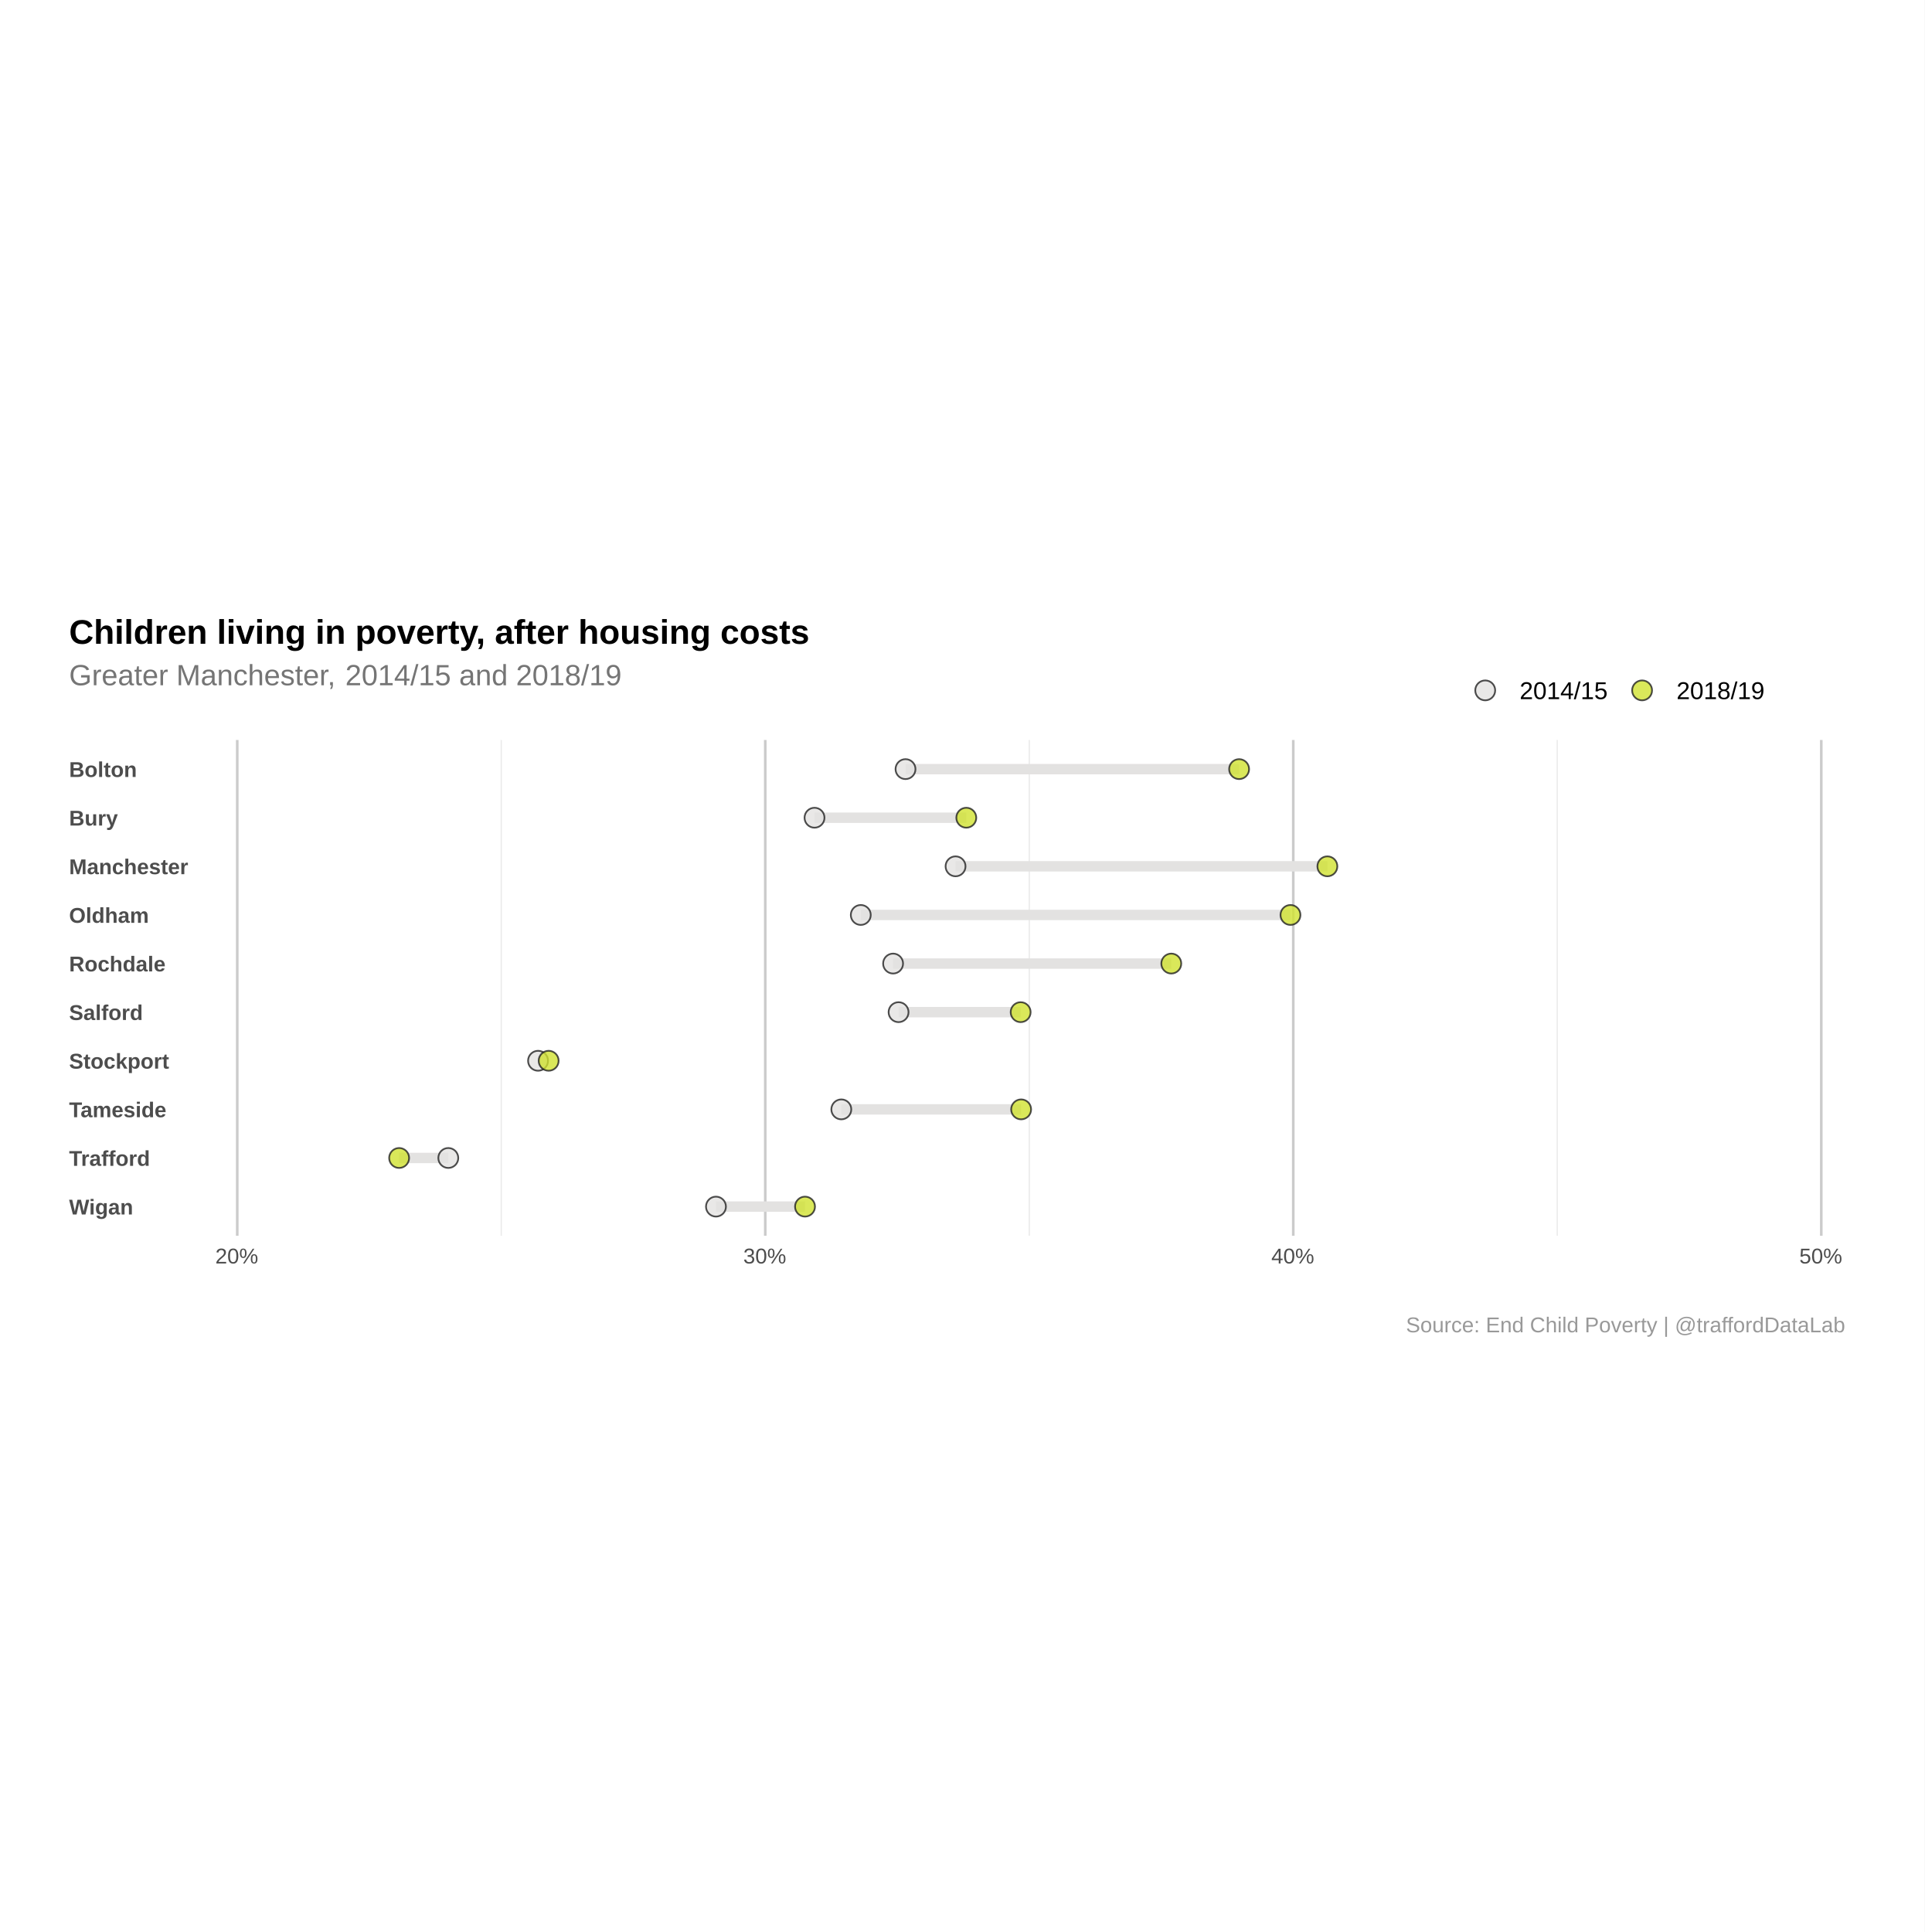
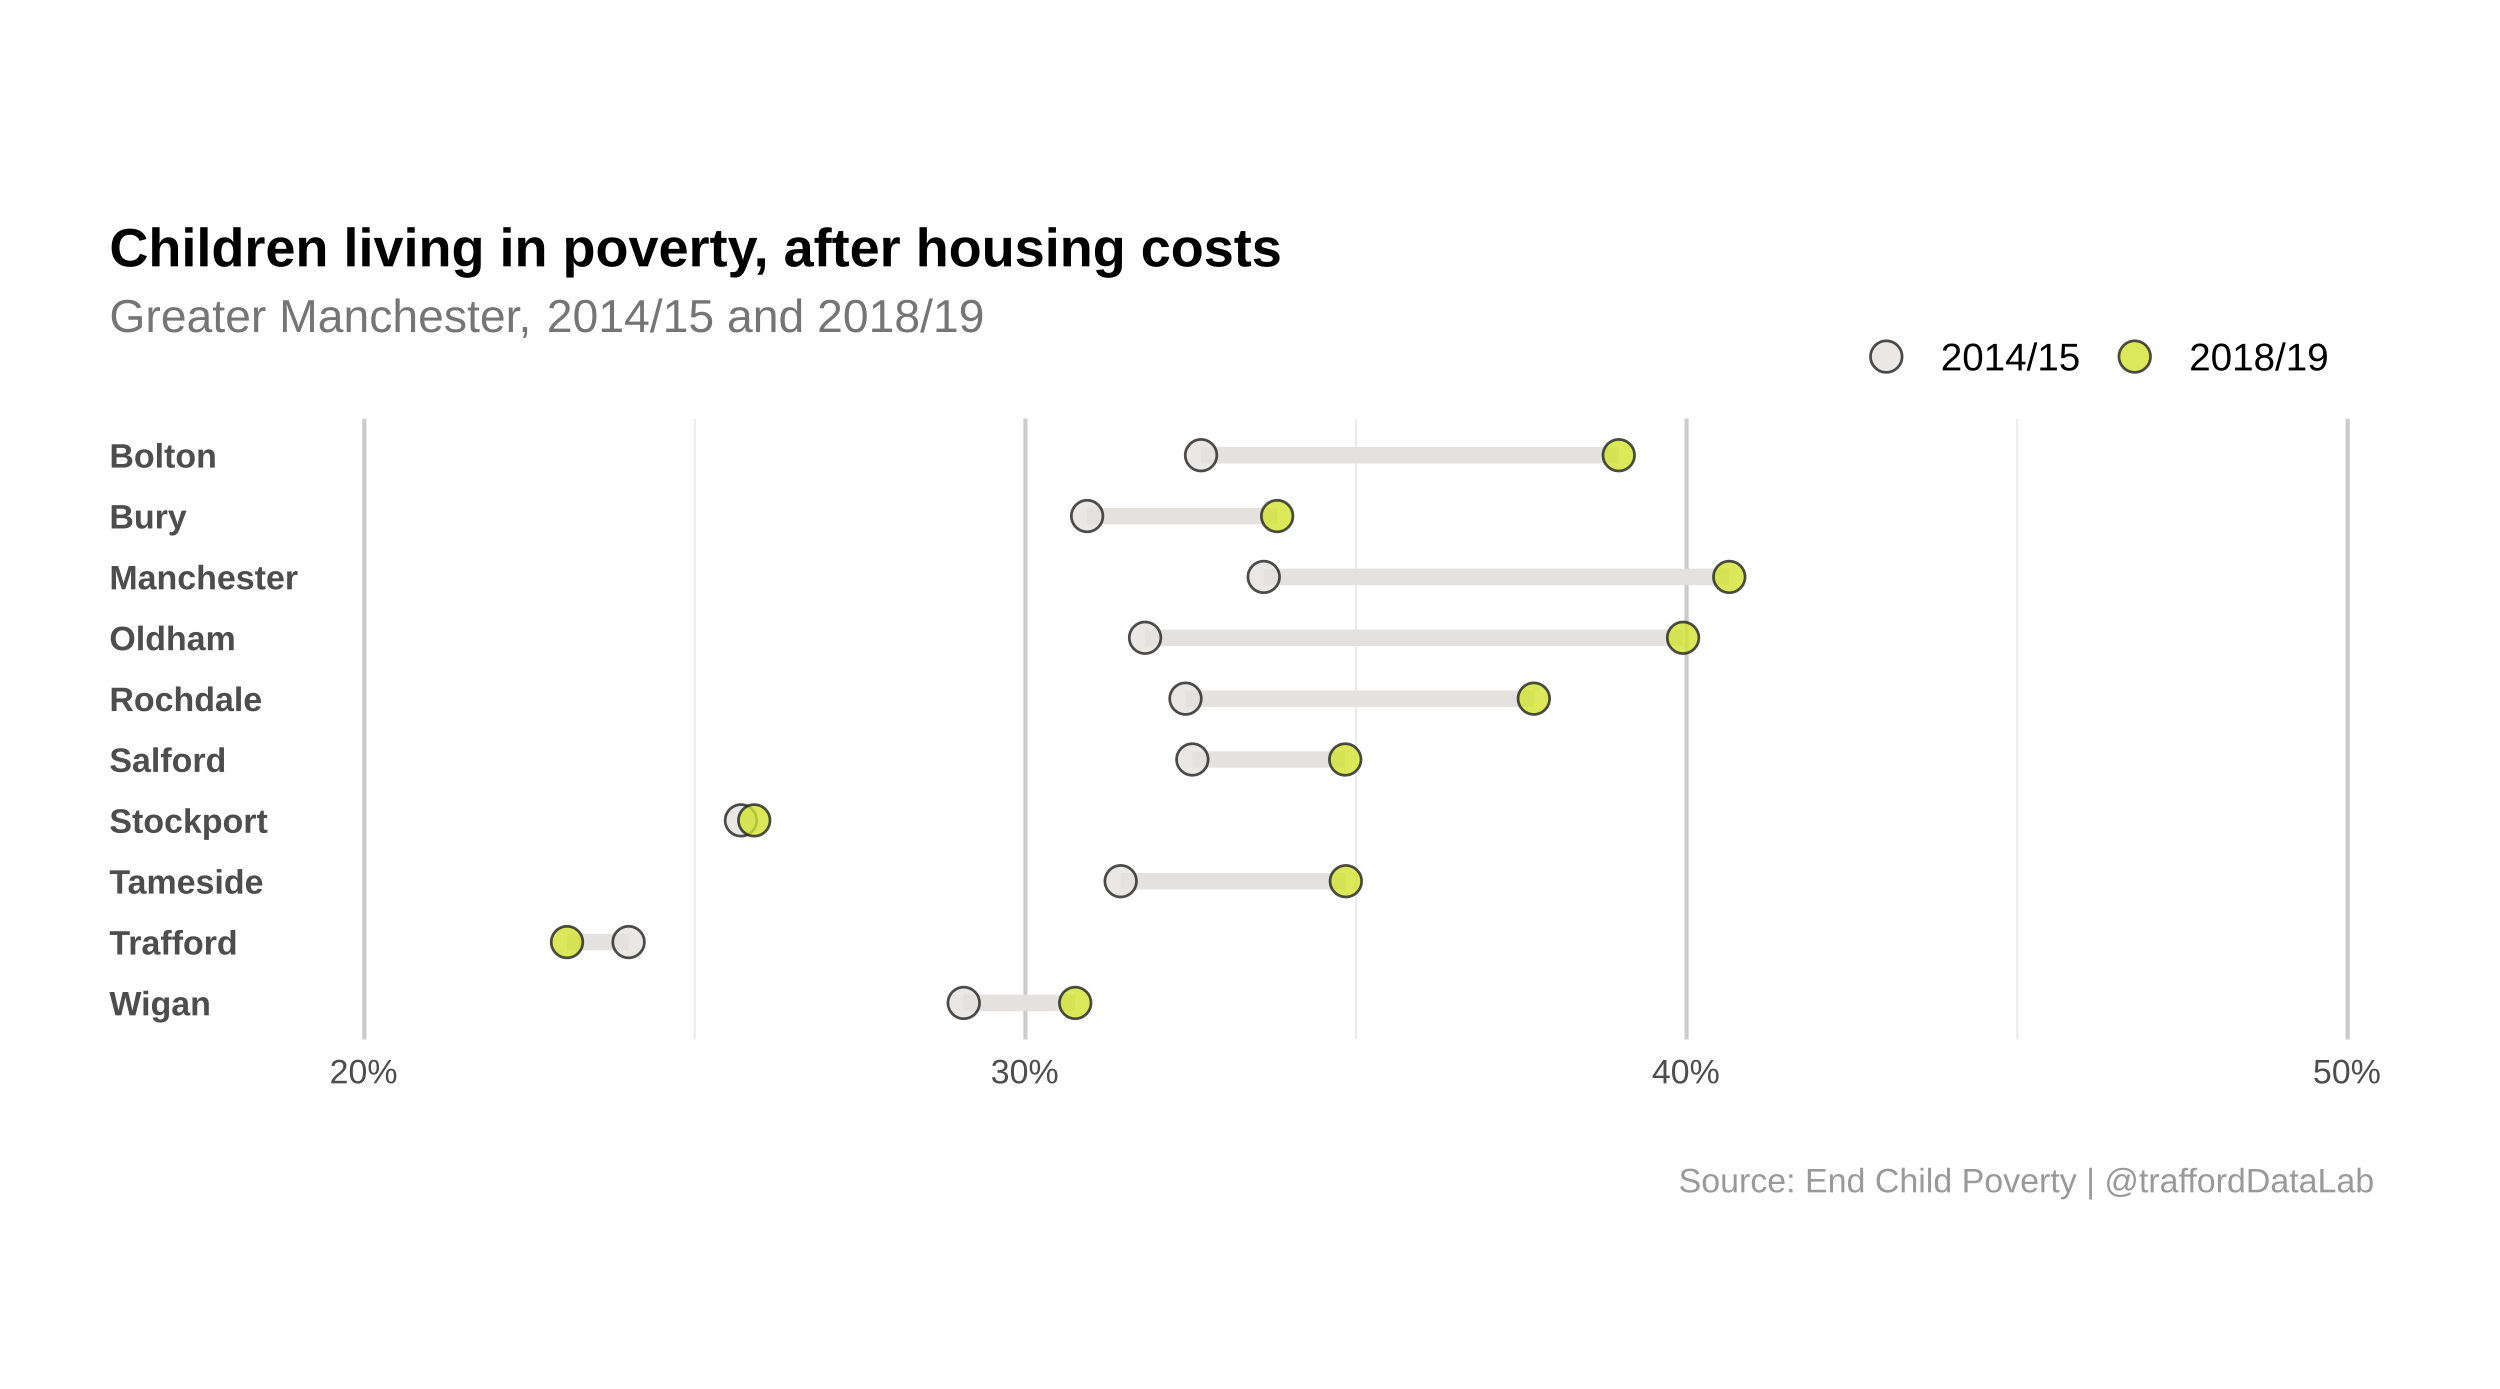
- <svg xmlns="http://www.w3.org/2000/svg" viewBox="0 0 790.00 793.00">
+ <svg xmlns="http://www.w3.org/2000/svg" viewBox="0 0 648.00 360.00">
  <defs>
    <style type="text/css">
    line, polyline, polygon, path, rect, circle {
      fill: none;
      stroke: #000000;
      stroke-linecap: round;
      stroke-linejoin: round;
      stroke-miterlimit: 10.00;
    }
  </style>
  </defs>
  <rect width="100%" height="100%" style="stroke: none; fill: #FFFFFF;" />
  <defs>
-     <clipPath id="cpMC4wMHw3OTAuMDB8NTM4Ljc4fDI1NC4yMg==">
-       <rect x="0.00" y="254.22" width="790.00" height="284.56" />
+     <clipPath id="cpMC4wMHw2NDguMDB8MzAwLjk4fDU5LjAy">
+       <rect x="0.00" y="59.02" width="648.00" height="241.96" />
    </clipPath>
  </defs>
  <defs>
-     <clipPath id="cpMC4wMHw3OTAuMDB8NzkzLjAwfDAuMDA=">
-       <rect x="0.00" y="0.00" width="790.00" height="793.00" />
+     <clipPath id="cpMC4wMHw2NDguMDB8MzYwLjAwfDAuMDA=">
+       <rect x="0.00" y="0.00" width="648.00" height="360.00" />
    </clipPath>
  </defs>
  <defs>
-     <clipPath id="cpODMuMzB8NzYxLjY1fDUwNy4yM3wzMDMuNzI=">
-       <rect x="83.30" y="303.72" width="678.36" height="203.51" />
+     <clipPath id="cpODMuMzB8NjE5LjY1fDI2OS40M3wxMDguNTI=">
+       <rect x="83.30" y="108.52" width="536.36" height="160.91" />
    </clipPath>
  </defs>
-   <polyline points="205.75,507.23 205.75,303.72 " style="stroke-width: 0.53; stroke: #EBEBEB; stroke-linecap: butt;" clip-path="url(#cpODMuMzB8NzYxLjY1fDUwNy4yM3wzMDMuNzI=)" />
-   <polyline points="422.48,507.23 422.48,303.72 " style="stroke-width: 0.53; stroke: #EBEBEB; stroke-linecap: butt;" clip-path="url(#cpODMuMzB8NzYxLjY1fDUwNy4yM3wzMDMuNzI=)" />
-   <polyline points="639.20,507.23 639.20,303.72 " style="stroke-width: 0.53; stroke: #EBEBEB; stroke-linecap: butt;" clip-path="url(#cpODMuMzB8NzYxLjY1fDUwNy4yM3wzMDMuNzI=)" />
-   <polyline points="97.38,507.23 97.38,303.72 " style="stroke-width: 1.07; stroke: #CBCBCB; stroke-linecap: butt;" clip-path="url(#cpODMuMzB8NzYxLjY1fDUwNy4yM3wzMDMuNzI=)" />
-   <polyline points="314.11,507.23 314.11,303.72 " style="stroke-width: 1.07; stroke: #CBCBCB; stroke-linecap: butt;" clip-path="url(#cpODMuMzB8NzYxLjY1fDUwNy4yM3wzMDMuNzI=)" />
-   <polyline points="530.84,507.23 530.84,303.72 " style="stroke-width: 1.07; stroke: #CBCBCB; stroke-linecap: butt;" clip-path="url(#cpODMuMzB8NzYxLjY1fDUwNy4yM3wzMDMuNzI=)" />
-   <polyline points="747.57,507.23 747.57,303.72 " style="stroke-width: 1.07; stroke: #CBCBCB; stroke-linecap: butt;" clip-path="url(#cpODMuMzB8NzYxLjY1fDUwNy4yM3wzMDMuNzI=)" />
-   <line x1="371.68" y1="315.69" x2="508.61" y2="315.69" style="stroke-width: 4.27; stroke: #E3E2E1; stroke-linecap: butt;" clip-path="url(#cpODMuMzB8NzYxLjY1fDUwNy4yM3wzMDMuNzI=)" />
-   <line x1="334.33" y1="335.64" x2="396.63" y2="335.64" style="stroke-width: 4.27; stroke: #E3E2E1; stroke-linecap: butt;" clip-path="url(#cpODMuMzB8NzYxLjY1fDUwNy4yM3wzMDMuNzI=)" />
-   <line x1="392.22" y1="355.59" x2="544.84" y2="355.59" style="stroke-width: 4.27; stroke: #E3E2E1; stroke-linecap: butt;" clip-path="url(#cpODMuMzB8NzYxLjY1fDUwNy4yM3wzMDMuNzI=)" />
-   <line x1="353.32" y1="375.55" x2="529.69" y2="375.55" style="stroke-width: 4.27; stroke: #E3E2E1; stroke-linecap: butt;" clip-path="url(#cpODMuMzB8NzYxLjY1fDUwNy4yM3wzMDMuNzI=)" />
-   <line x1="366.58" y1="395.50" x2="480.77" y2="395.50" style="stroke-width: 4.27; stroke: #E3E2E1; stroke-linecap: butt;" clip-path="url(#cpODMuMzB8NzYxLjY1fDUwNy4yM3wzMDMuNzI=)" />
-   <line x1="368.83" y1="415.45" x2="418.94" y2="415.45" style="stroke-width: 4.27; stroke: #E3E2E1; stroke-linecap: butt;" clip-path="url(#cpODMuMzB8NzYxLjY1fDUwNy4yM3wzMDMuNzI=)" />
-   <line x1="220.85" y1="435.40" x2="225.20" y2="435.40" style="stroke-width: 4.27; stroke: #E3E2E1; stroke-linecap: butt;" clip-path="url(#cpODMuMzB8NzYxLjY1fDUwNy4yM3wzMDMuNzI=)" />
-   <line x1="345.33" y1="455.35" x2="419.14" y2="455.35" style="stroke-width: 4.27; stroke: #E3E2E1; stroke-linecap: butt;" clip-path="url(#cpODMuMzB8NzYxLjY1fDUwNy4yM3wzMDMuNzI=)" />
-   <line x1="163.83" y1="475.30" x2="184.01" y2="475.30" style="stroke-width: 4.27; stroke: #E3E2E1; stroke-linecap: butt;" clip-path="url(#cpODMuMzB8NzYxLjY1fDUwNy4yM3wzMDMuNzI=)" />
-   <line x1="293.88" y1="495.26" x2="330.43" y2="495.26" style="stroke-width: 4.27; stroke: #E3E2E1; stroke-linecap: butt;" clip-path="url(#cpODMuMzB8NzYxLjY1fDUwNy4yM3wzMDMuNzI=)" />
-   <circle cx="371.68" cy="315.69" r="4.09" style="stroke-width: 0.71; stroke: #212121; stroke-opacity: 0.80; fill: #E3E2E1; fill-opacity: 0.80;" clip-path="url(#cpODMuMzB8NzYxLjY1fDUwNy4yM3wzMDMuNzI=)" />
-   <circle cx="508.61" cy="315.69" r="4.09" style="stroke-width: 0.71; stroke: #212121; stroke-opacity: 0.80; fill: #D1E231; fill-opacity: 0.80;" clip-path="url(#cpODMuMzB8NzYxLjY1fDUwNy4yM3wzMDMuNzI=)" />
-   <circle cx="334.33" cy="335.64" r="4.09" style="stroke-width: 0.71; stroke: #212121; stroke-opacity: 0.80; fill: #E3E2E1; fill-opacity: 0.80;" clip-path="url(#cpODMuMzB8NzYxLjY1fDUwNy4yM3wzMDMuNzI=)" />
-   <circle cx="396.63" cy="335.64" r="4.09" style="stroke-width: 0.71; stroke: #212121; stroke-opacity: 0.80; fill: #D1E231; fill-opacity: 0.80;" clip-path="url(#cpODMuMzB8NzYxLjY1fDUwNy4yM3wzMDMuNzI=)" />
-   <circle cx="392.22" cy="355.59" r="4.09" style="stroke-width: 0.71; stroke: #212121; stroke-opacity: 0.80; fill: #E3E2E1; fill-opacity: 0.80;" clip-path="url(#cpODMuMzB8NzYxLjY1fDUwNy4yM3wzMDMuNzI=)" />
-   <circle cx="544.84" cy="355.59" r="4.09" style="stroke-width: 0.71; stroke: #212121; stroke-opacity: 0.80; fill: #D1E231; fill-opacity: 0.80;" clip-path="url(#cpODMuMzB8NzYxLjY1fDUwNy4yM3wzMDMuNzI=)" />
-   <circle cx="353.32" cy="375.55" r="4.09" style="stroke-width: 0.71; stroke: #212121; stroke-opacity: 0.80; fill: #E3E2E1; fill-opacity: 0.80;" clip-path="url(#cpODMuMzB8NzYxLjY1fDUwNy4yM3wzMDMuNzI=)" />
-   <circle cx="529.69" cy="375.55" r="4.09" style="stroke-width: 0.71; stroke: #212121; stroke-opacity: 0.80; fill: #D1E231; fill-opacity: 0.80;" clip-path="url(#cpODMuMzB8NzYxLjY1fDUwNy4yM3wzMDMuNzI=)" />
-   <circle cx="366.58" cy="395.50" r="4.09" style="stroke-width: 0.71; stroke: #212121; stroke-opacity: 0.80; fill: #E3E2E1; fill-opacity: 0.80;" clip-path="url(#cpODMuMzB8NzYxLjY1fDUwNy4yM3wzMDMuNzI=)" />
-   <circle cx="480.77" cy="395.50" r="4.09" style="stroke-width: 0.71; stroke: #212121; stroke-opacity: 0.80; fill: #D1E231; fill-opacity: 0.80;" clip-path="url(#cpODMuMzB8NzYxLjY1fDUwNy4yM3wzMDMuNzI=)" />
-   <circle cx="368.83" cy="415.45" r="4.09" style="stroke-width: 0.71; stroke: #212121; stroke-opacity: 0.80; fill: #E3E2E1; fill-opacity: 0.80;" clip-path="url(#cpODMuMzB8NzYxLjY1fDUwNy4yM3wzMDMuNzI=)" />
-   <circle cx="418.94" cy="415.45" r="4.09" style="stroke-width: 0.71; stroke: #212121; stroke-opacity: 0.80; fill: #D1E231; fill-opacity: 0.80;" clip-path="url(#cpODMuMzB8NzYxLjY1fDUwNy4yM3wzMDMuNzI=)" />
-   <circle cx="220.85" cy="435.40" r="4.09" style="stroke-width: 0.71; stroke: #212121; stroke-opacity: 0.80; fill: #E3E2E1; fill-opacity: 0.80;" clip-path="url(#cpODMuMzB8NzYxLjY1fDUwNy4yM3wzMDMuNzI=)" />
-   <circle cx="225.20" cy="435.40" r="4.09" style="stroke-width: 0.71; stroke: #212121; stroke-opacity: 0.80; fill: #D1E231; fill-opacity: 0.80;" clip-path="url(#cpODMuMzB8NzYxLjY1fDUwNy4yM3wzMDMuNzI=)" />
-   <circle cx="345.33" cy="455.35" r="4.09" style="stroke-width: 0.71; stroke: #212121; stroke-opacity: 0.80; fill: #E3E2E1; fill-opacity: 0.80;" clip-path="url(#cpODMuMzB8NzYxLjY1fDUwNy4yM3wzMDMuNzI=)" />
-   <circle cx="419.14" cy="455.35" r="4.09" style="stroke-width: 0.71; stroke: #212121; stroke-opacity: 0.80; fill: #D1E231; fill-opacity: 0.80;" clip-path="url(#cpODMuMzB8NzYxLjY1fDUwNy4yM3wzMDMuNzI=)" />
-   <circle cx="184.01" cy="475.30" r="4.09" style="stroke-width: 0.71; stroke: #212121; stroke-opacity: 0.80; fill: #E3E2E1; fill-opacity: 0.80;" clip-path="url(#cpODMuMzB8NzYxLjY1fDUwNy4yM3wzMDMuNzI=)" />
-   <circle cx="163.83" cy="475.30" r="4.09" style="stroke-width: 0.71; stroke: #212121; stroke-opacity: 0.80; fill: #D1E231; fill-opacity: 0.80;" clip-path="url(#cpODMuMzB8NzYxLjY1fDUwNy4yM3wzMDMuNzI=)" />
-   <circle cx="293.88" cy="495.26" r="4.09" style="stroke-width: 0.71; stroke: #212121; stroke-opacity: 0.80; fill: #E3E2E1; fill-opacity: 0.80;" clip-path="url(#cpODMuMzB8NzYxLjY1fDUwNy4yM3wzMDMuNzI=)" />
-   <circle cx="330.43" cy="495.26" r="4.09" style="stroke-width: 0.71; stroke: #212121; stroke-opacity: 0.80; fill: #D1E231; fill-opacity: 0.80;" clip-path="url(#cpODMuMzB8NzYxLjY1fDUwNy4yM3wzMDMuNzI=)" />
+   <polyline points="180.11,269.43 180.11,108.52 " style="stroke-width: 0.53; stroke: #EBEBEB; stroke-linecap: butt;" clip-path="url(#cpODMuMzB8NjE5LjY1fDI2OS40M3wxMDguNTI=)" />
+   <polyline points="351.48,269.43 351.48,108.52 " style="stroke-width: 0.53; stroke: #EBEBEB; stroke-linecap: butt;" clip-path="url(#cpODMuMzB8NjE5LjY1fDI2OS40M3wxMDguNTI=)" />
+   <polyline points="522.84,269.43 522.84,108.52 " style="stroke-width: 0.53; stroke: #EBEBEB; stroke-linecap: butt;" clip-path="url(#cpODMuMzB8NjE5LjY1fDI2OS40M3wxMDguNTI=)" />
+   <polyline points="94.43,269.43 94.43,108.52 " style="stroke-width: 1.07; stroke: #CBCBCB; stroke-linecap: butt;" clip-path="url(#cpODMuMzB8NjE5LjY1fDI2OS40M3wxMDguNTI=)" />
+   <polyline points="265.79,269.43 265.79,108.52 " style="stroke-width: 1.07; stroke: #CBCBCB; stroke-linecap: butt;" clip-path="url(#cpODMuMzB8NjE5LjY1fDI2OS40M3wxMDguNTI=)" />
+   <polyline points="437.16,269.43 437.16,108.52 " style="stroke-width: 1.07; stroke: #CBCBCB; stroke-linecap: butt;" clip-path="url(#cpODMuMzB8NjE5LjY1fDI2OS40M3wxMDguNTI=)" />
+   <polyline points="608.52,269.43 608.52,108.52 " style="stroke-width: 1.07; stroke: #CBCBCB; stroke-linecap: butt;" clip-path="url(#cpODMuMzB8NjE5LjY1fDI2OS40M3wxMDguNTI=)" />
+   <line x1="311.31" y1="117.99" x2="419.58" y2="117.99" style="stroke-width: 4.27; stroke: #E3E2E1; stroke-linecap: butt;" clip-path="url(#cpODMuMzB8NjE5LjY1fDI2OS40M3wxMDguNTI=)" />
+   <line x1="281.78" y1="133.76" x2="331.04" y2="133.76" style="stroke-width: 4.27; stroke: #E3E2E1; stroke-linecap: butt;" clip-path="url(#cpODMuMzB8NjE5LjY1fDI2OS40M3wxMDguNTI=)" />
+   <line x1="327.56" y1="149.54" x2="448.23" y2="149.54" style="stroke-width: 4.27; stroke: #E3E2E1; stroke-linecap: butt;" clip-path="url(#cpODMuMzB8NjE5LjY1fDI2OS40M3wxMDguNTI=)" />
+   <line x1="296.80" y1="165.31" x2="436.25" y2="165.31" style="stroke-width: 4.27; stroke: #E3E2E1; stroke-linecap: butt;" clip-path="url(#cpODMuMzB8NjE5LjY1fDI2OS40M3wxMDguNTI=)" />
+   <line x1="307.28" y1="181.09" x2="397.57" y2="181.09" style="stroke-width: 4.27; stroke: #E3E2E1; stroke-linecap: butt;" clip-path="url(#cpODMuMzB8NjE5LjY1fDI2OS40M3wxMDguNTI=)" />
+   <line x1="309.06" y1="196.86" x2="348.68" y2="196.86" style="stroke-width: 4.27; stroke: #E3E2E1; stroke-linecap: butt;" clip-path="url(#cpODMuMzB8NjE5LjY1fDI2OS40M3wxMDguNTI=)" />
+   <line x1="192.05" y1="212.64" x2="195.50" y2="212.64" style="stroke-width: 4.27; stroke: #E3E2E1; stroke-linecap: butt;" clip-path="url(#cpODMuMzB8NjE5LjY1fDI2OS40M3wxMDguNTI=)" />
+   <line x1="290.48" y1="228.41" x2="348.84" y2="228.41" style="stroke-width: 4.27; stroke: #E3E2E1; stroke-linecap: butt;" clip-path="url(#cpODMuMzB8NjE5LjY1fDI2OS40M3wxMDguNTI=)" />
+   <line x1="146.97" y1="244.19" x2="162.93" y2="244.19" style="stroke-width: 4.27; stroke: #E3E2E1; stroke-linecap: butt;" clip-path="url(#cpODMuMzB8NjE5LjY1fDI2OS40M3wxMDguNTI=)" />
+   <line x1="249.80" y1="259.96" x2="278.70" y2="259.96" style="stroke-width: 4.27; stroke: #E3E2E1; stroke-linecap: butt;" clip-path="url(#cpODMuMzB8NjE5LjY1fDI2OS40M3wxMDguNTI=)" />
+   <circle cx="311.31" cy="117.99" r="4.09" style="stroke-width: 0.71; stroke: #212121; stroke-opacity: 0.80; fill: #E3E2E1; fill-opacity: 0.80;" clip-path="url(#cpODMuMzB8NjE5LjY1fDI2OS40M3wxMDguNTI=)" />
+   <circle cx="419.58" cy="117.99" r="4.09" style="stroke-width: 0.71; stroke: #212121; stroke-opacity: 0.80; fill: #D1E231; fill-opacity: 0.80;" clip-path="url(#cpODMuMzB8NjE5LjY1fDI2OS40M3wxMDguNTI=)" />
+   <circle cx="281.78" cy="133.76" r="4.09" style="stroke-width: 0.71; stroke: #212121; stroke-opacity: 0.80; fill: #E3E2E1; fill-opacity: 0.80;" clip-path="url(#cpODMuMzB8NjE5LjY1fDI2OS40M3wxMDguNTI=)" />
+   <circle cx="331.04" cy="133.76" r="4.09" style="stroke-width: 0.71; stroke: #212121; stroke-opacity: 0.80; fill: #D1E231; fill-opacity: 0.80;" clip-path="url(#cpODMuMzB8NjE5LjY1fDI2OS40M3wxMDguNTI=)" />
+   <circle cx="327.56" cy="149.54" r="4.09" style="stroke-width: 0.71; stroke: #212121; stroke-opacity: 0.80; fill: #E3E2E1; fill-opacity: 0.80;" clip-path="url(#cpODMuMzB8NjE5LjY1fDI2OS40M3wxMDguNTI=)" />
+   <circle cx="448.23" cy="149.54" r="4.09" style="stroke-width: 0.71; stroke: #212121; stroke-opacity: 0.80; fill: #D1E231; fill-opacity: 0.80;" clip-path="url(#cpODMuMzB8NjE5LjY1fDI2OS40M3wxMDguNTI=)" />
+   <circle cx="296.80" cy="165.31" r="4.09" style="stroke-width: 0.71; stroke: #212121; stroke-opacity: 0.80; fill: #E3E2E1; fill-opacity: 0.80;" clip-path="url(#cpODMuMzB8NjE5LjY1fDI2OS40M3wxMDguNTI=)" />
+   <circle cx="436.25" cy="165.31" r="4.09" style="stroke-width: 0.71; stroke: #212121; stroke-opacity: 0.80; fill: #D1E231; fill-opacity: 0.80;" clip-path="url(#cpODMuMzB8NjE5LjY1fDI2OS40M3wxMDguNTI=)" />
+   <circle cx="307.28" cy="181.09" r="4.09" style="stroke-width: 0.71; stroke: #212121; stroke-opacity: 0.80; fill: #E3E2E1; fill-opacity: 0.80;" clip-path="url(#cpODMuMzB8NjE5LjY1fDI2OS40M3wxMDguNTI=)" />
+   <circle cx="397.57" cy="181.09" r="4.09" style="stroke-width: 0.71; stroke: #212121; stroke-opacity: 0.80; fill: #D1E231; fill-opacity: 0.80;" clip-path="url(#cpODMuMzB8NjE5LjY1fDI2OS40M3wxMDguNTI=)" />
+   <circle cx="309.06" cy="196.86" r="4.09" style="stroke-width: 0.71; stroke: #212121; stroke-opacity: 0.80; fill: #E3E2E1; fill-opacity: 0.80;" clip-path="url(#cpODMuMzB8NjE5LjY1fDI2OS40M3wxMDguNTI=)" />
+   <circle cx="348.68" cy="196.86" r="4.09" style="stroke-width: 0.71; stroke: #212121; stroke-opacity: 0.80; fill: #D1E231; fill-opacity: 0.80;" clip-path="url(#cpODMuMzB8NjE5LjY1fDI2OS40M3wxMDguNTI=)" />
+   <circle cx="192.05" cy="212.64" r="4.09" style="stroke-width: 0.71; stroke: #212121; stroke-opacity: 0.80; fill: #E3E2E1; fill-opacity: 0.80;" clip-path="url(#cpODMuMzB8NjE5LjY1fDI2OS40M3wxMDguNTI=)" />
+   <circle cx="195.50" cy="212.64" r="4.09" style="stroke-width: 0.71; stroke: #212121; stroke-opacity: 0.80; fill: #D1E231; fill-opacity: 0.80;" clip-path="url(#cpODMuMzB8NjE5LjY1fDI2OS40M3wxMDguNTI=)" />
+   <circle cx="290.48" cy="228.41" r="4.09" style="stroke-width: 0.71; stroke: #212121; stroke-opacity: 0.80; fill: #E3E2E1; fill-opacity: 0.80;" clip-path="url(#cpODMuMzB8NjE5LjY1fDI2OS40M3wxMDguNTI=)" />
+   <circle cx="348.84" cy="228.41" r="4.09" style="stroke-width: 0.71; stroke: #212121; stroke-opacity: 0.80; fill: #D1E231; fill-opacity: 0.80;" clip-path="url(#cpODMuMzB8NjE5LjY1fDI2OS40M3wxMDguNTI=)" />
+   <circle cx="162.93" cy="244.19" r="4.09" style="stroke-width: 0.71; stroke: #212121; stroke-opacity: 0.80; fill: #E3E2E1; fill-opacity: 0.80;" clip-path="url(#cpODMuMzB8NjE5LjY1fDI2OS40M3wxMDguNTI=)" />
+   <circle cx="146.97" cy="244.19" r="4.09" style="stroke-width: 0.71; stroke: #212121; stroke-opacity: 0.80; fill: #D1E231; fill-opacity: 0.80;" clip-path="url(#cpODMuMzB8NjE5LjY1fDI2OS40M3wxMDguNTI=)" />
+   <circle cx="249.80" cy="259.96" r="4.09" style="stroke-width: 0.71; stroke: #212121; stroke-opacity: 0.80; fill: #E3E2E1; fill-opacity: 0.80;" clip-path="url(#cpODMuMzB8NjE5LjY1fDI2OS40M3wxMDguNTI=)" />
+   <circle cx="278.70" cy="259.96" r="4.09" style="stroke-width: 0.71; stroke: #212121; stroke-opacity: 0.80; fill: #D1E231; fill-opacity: 0.80;" clip-path="url(#cpODMuMzB8NjE5LjY1fDI2OS40M3wxMDguNTI=)" />
  <defs>
-     <clipPath id="cpMC4wMHw3OTAuMDB8NzkzLjAwfDAuMDA=">
-       <rect x="0.00" y="0.00" width="790.00" height="793.00" />
+     <clipPath id="cpMC4wMHw2NDguMDB8MzYwLjAwfDAuMDA=">
+       <rect x="0.00" y="0.00" width="648.00" height="360.00" />
    </clipPath>
  </defs>
-   <g clip-path="url(#cpMC4wMHw3OTAuMDB8NzkzLjAwfDAuMDA=)">
-     <text x="28.35" y="498.48" style="font-size: 8.80px; font-weight: bold; fill: #4D4D4D; font-family: Arial;" textLength="27.00px" lengthAdjust="spacingAndGlyphs">Wigan</text>
+   <g clip-path="url(#cpMC4wMHw2NDguMDB8MzYwLjAwfDAuMDA=)">
+     <text x="28.35" y="263.18" style="font-size: 8.80px; font-weight: bold; fill: #4D4D4D; font-family: Arial;" textLength="27.00px" lengthAdjust="spacingAndGlyphs">Wigan</text>
  </g>
-   <g clip-path="url(#cpMC4wMHw3OTAuMDB8NzkzLjAwfDAuMDA=)">
-     <text x="28.35" y="478.52" style="font-size: 8.80px; font-weight: bold; fill: #4D4D4D; font-family: Arial;" textLength="34.50px" lengthAdjust="spacingAndGlyphs">Trafford</text>
+   <g clip-path="url(#cpMC4wMHw2NDguMDB8MzYwLjAwfDAuMDA=)">
+     <text x="28.35" y="247.41" style="font-size: 8.80px; font-weight: bold; fill: #4D4D4D; font-family: Arial;" textLength="34.50px" lengthAdjust="spacingAndGlyphs">Trafford</text>
  </g>
-   <g clip-path="url(#cpMC4wMHw3OTAuMDB8NzkzLjAwfDAuMDA=)">
-     <text x="28.35" y="458.57" style="font-size: 8.80px; font-weight: bold; fill: #4D4D4D; font-family: Arial;" textLength="41.52px" lengthAdjust="spacingAndGlyphs">Tameside</text>
+   <g clip-path="url(#cpMC4wMHw2NDguMDB8MzYwLjAwfDAuMDA=)">
+     <text x="28.35" y="231.63" style="font-size: 8.80px; font-weight: bold; fill: #4D4D4D; font-family: Arial;" textLength="41.52px" lengthAdjust="spacingAndGlyphs">Tameside</text>
  </g>
-   <g clip-path="url(#cpMC4wMHw3OTAuMDB8NzkzLjAwfDAuMDA=)">
-     <text x="28.35" y="438.62" style="font-size: 8.80px; font-weight: bold; fill: #4D4D4D; font-family: Arial;" textLength="42.00px" lengthAdjust="spacingAndGlyphs">Stockport</text>
+   <g clip-path="url(#cpMC4wMHw2NDguMDB8MzYwLjAwfDAuMDA=)">
+     <text x="28.35" y="215.86" style="font-size: 8.80px; font-weight: bold; fill: #4D4D4D; font-family: Arial;" textLength="42.00px" lengthAdjust="spacingAndGlyphs">Stockport</text>
  </g>
-   <g clip-path="url(#cpMC4wMHw3OTAuMDB8NzkzLjAwfDAuMDA=)">
-     <text x="28.35" y="418.67" style="font-size: 8.80px; font-weight: bold; fill: #4D4D4D; font-family: Arial;" textLength="31.00px" lengthAdjust="spacingAndGlyphs">Salford</text>
+   <g clip-path="url(#cpMC4wMHw2NDguMDB8MzYwLjAwfDAuMDA=)">
+     <text x="28.35" y="200.08" style="font-size: 8.80px; font-weight: bold; fill: #4D4D4D; font-family: Arial;" textLength="31.00px" lengthAdjust="spacingAndGlyphs">Salford</text>
  </g>
-   <g clip-path="url(#cpMC4wMHw3OTAuMDB8NzkzLjAwfDAuMDA=)">
-     <text x="28.35" y="398.72" style="font-size: 8.80px; font-weight: bold; fill: #4D4D4D; font-family: Arial;" textLength="40.51px" lengthAdjust="spacingAndGlyphs">Rochdale</text>
+   <g clip-path="url(#cpMC4wMHw2NDguMDB8MzYwLjAwfDAuMDA=)">
+     <text x="28.35" y="184.31" style="font-size: 8.80px; font-weight: bold; fill: #4D4D4D; font-family: Arial;" textLength="40.51px" lengthAdjust="spacingAndGlyphs">Rochdale</text>
  </g>
-   <g clip-path="url(#cpMC4wMHw3OTAuMDB8NzkzLjAwfDAuMDA=)">
-     <text x="28.35" y="378.77" style="font-size: 8.80px; font-weight: bold; fill: #4D4D4D; font-family: Arial;" textLength="33.50px" lengthAdjust="spacingAndGlyphs">Oldham</text>
+   <g clip-path="url(#cpMC4wMHw2NDguMDB8MzYwLjAwfDAuMDA=)">
+     <text x="28.35" y="168.53" style="font-size: 8.80px; font-weight: bold; fill: #4D4D4D; font-family: Arial;" textLength="33.50px" lengthAdjust="spacingAndGlyphs">Oldham</text>
  </g>
-   <g clip-path="url(#cpMC4wMHw3OTAuMDB8NzkzLjAwfDAuMDA=)">
-     <text x="28.35" y="358.81" style="font-size: 8.80px; font-weight: bold; fill: #4D4D4D; font-family: Arial;" textLength="50.02px" lengthAdjust="spacingAndGlyphs">Manchester</text>
+   <g clip-path="url(#cpMC4wMHw2NDguMDB8MzYwLjAwfDAuMDA=)">
+     <text x="28.35" y="152.75" style="font-size: 8.80px; font-weight: bold; fill: #4D4D4D; font-family: Arial;" textLength="50.02px" lengthAdjust="spacingAndGlyphs">Manchester</text>
  </g>
-   <g clip-path="url(#cpMC4wMHw3OTAuMDB8NzkzLjAwfDAuMDA=)">
-     <text x="28.35" y="338.86" style="font-size: 8.80px; font-weight: bold; fill: #4D4D4D; font-family: Arial;" textLength="20.50px" lengthAdjust="spacingAndGlyphs">Bury</text>
+   <g clip-path="url(#cpMC4wMHw2NDguMDB8MzYwLjAwfDAuMDA=)">
+     <text x="28.35" y="136.98" style="font-size: 8.80px; font-weight: bold; fill: #4D4D4D; font-family: Arial;" textLength="20.50px" lengthAdjust="spacingAndGlyphs">Bury</text>
  </g>
-   <g clip-path="url(#cpMC4wMHw3OTAuMDB8NzkzLjAwfDAuMDA=)">
-     <text x="28.35" y="318.91" style="font-size: 8.80px; font-weight: bold; fill: #4D4D4D; font-family: Arial;" textLength="28.49px" lengthAdjust="spacingAndGlyphs">Bolton</text>
+   <g clip-path="url(#cpMC4wMHw2NDguMDB8MzYwLjAwfDAuMDA=)">
+     <text x="28.35" y="121.20" style="font-size: 8.80px; font-weight: bold; fill: #4D4D4D; font-family: Arial;" textLength="28.49px" lengthAdjust="spacingAndGlyphs">Bolton</text>
  </g>
-   <g clip-path="url(#cpMC4wMHw3OTAuMDB8NzkzLjAwfDAuMDA=)">
-     <text x="88.38" y="518.60" style="font-size: 8.80px; fill: #4D4D4D; font-family: Arial;" textLength="18.01px" lengthAdjust="spacingAndGlyphs">20%</text>
+   <g clip-path="url(#cpMC4wMHw2NDguMDB8MzYwLjAwfDAuMDA=)">
+     <text x="85.43" y="280.80" style="font-size: 8.80px; fill: #4D4D4D; font-family: Arial;" textLength="18.01px" lengthAdjust="spacingAndGlyphs">20%</text>
  </g>
-   <g clip-path="url(#cpMC4wMHw3OTAuMDB8NzkzLjAwfDAuMDA=)">
-     <text x="305.10" y="518.60" style="font-size: 8.80px; fill: #4D4D4D; font-family: Arial;" textLength="18.01px" lengthAdjust="spacingAndGlyphs">30%</text>
+   <g clip-path="url(#cpMC4wMHw2NDguMDB8MzYwLjAwfDAuMDA=)">
+     <text x="256.79" y="280.80" style="font-size: 8.80px; fill: #4D4D4D; font-family: Arial;" textLength="18.01px" lengthAdjust="spacingAndGlyphs">30%</text>
  </g>
-   <g clip-path="url(#cpMC4wMHw3OTAuMDB8NzkzLjAwfDAuMDA=)">
-     <text x="521.83" y="518.60" style="font-size: 8.80px; fill: #4D4D4D; font-family: Arial;" textLength="18.01px" lengthAdjust="spacingAndGlyphs">40%</text>
+   <g clip-path="url(#cpMC4wMHw2NDguMDB8MzYwLjAwfDAuMDA=)">
+     <text x="428.15" y="280.80" style="font-size: 8.80px; fill: #4D4D4D; font-family: Arial;" textLength="18.01px" lengthAdjust="spacingAndGlyphs">40%</text>
  </g>
-   <g clip-path="url(#cpMC4wMHw3OTAuMDB8NzkzLjAwfDAuMDA=)">
-     <text x="738.56" y="518.60" style="font-size: 8.80px; fill: #4D4D4D; font-family: Arial;" textLength="18.01px" lengthAdjust="spacingAndGlyphs">50%</text>
+   <g clip-path="url(#cpMC4wMHw2NDguMDB8MzYwLjAwfDAuMDA=)">
+     <text x="599.51" y="280.80" style="font-size: 8.80px; fill: #4D4D4D; font-family: Arial;" textLength="18.01px" lengthAdjust="spacingAndGlyphs">50%</text>
  </g>
-   <circle cx="609.63" cy="283.37" r="4.09" style="stroke-width: 0.71; stroke: #212121; stroke-opacity: 0.80; fill: #E3E2E1; fill-opacity: 0.80;" clip-path="url(#cpMC4wMHw3OTAuMDB8NzkzLjAwfDAuMDA=)" />
-   <circle cx="674.02" cy="283.37" r="4.09" style="stroke-width: 0.71; stroke: #212121; stroke-opacity: 0.80; fill: #D1E231; fill-opacity: 0.80;" clip-path="url(#cpMC4wMHw3OTAuMDB8NzkzLjAwfDAuMDA=)" />
-   <g clip-path="url(#cpMC4wMHw3OTAuMDB8NzkzLjAwfDAuMDA=)">
-     <text x="623.75" y="286.95" style="font-size: 10.00px; font-family: Arial;" textLength="36.15px" lengthAdjust="spacingAndGlyphs">2014/15</text>
+   <circle cx="488.93" cy="92.43" r="4.09" style="stroke-width: 0.71; stroke: #212121; stroke-opacity: 0.80; fill: #E3E2E1; fill-opacity: 0.80;" clip-path="url(#cpMC4wMHw2NDguMDB8MzYwLjAwfDAuMDA=)" />
+   <circle cx="553.32" cy="92.43" r="4.09" style="stroke-width: 0.71; stroke: #212121; stroke-opacity: 0.80; fill: #D1E231; fill-opacity: 0.80;" clip-path="url(#cpMC4wMHw2NDguMDB8MzYwLjAwfDAuMDA=)" />
+   <g clip-path="url(#cpMC4wMHw2NDguMDB8MzYwLjAwfDAuMDA=)">
+     <text x="503.05" y="96.01" style="font-size: 10.00px; font-family: Arial;" textLength="36.15px" lengthAdjust="spacingAndGlyphs">2014/15</text>
  </g>
-   <g clip-path="url(#cpMC4wMHw3OTAuMDB8NzkzLjAwfDAuMDA=)">
-     <text x="688.14" y="286.95" style="font-size: 10.00px; font-family: Arial;" textLength="36.15px" lengthAdjust="spacingAndGlyphs">2018/19</text>
+   <g clip-path="url(#cpMC4wMHw2NDguMDB8MzYwLjAwfDAuMDA=)">
+     <text x="567.44" y="96.01" style="font-size: 10.00px; font-family: Arial;" textLength="36.15px" lengthAdjust="spacingAndGlyphs">2018/19</text>
  </g>
-   <g clip-path="url(#cpMC4wMHw3OTAuMDB8NzkzLjAwfDAuMDA=)">
-     <text x="28.35" y="281.26" style="font-size: 12.00px; fill: #757575; font-family: Arial;" textLength="40.68px" lengthAdjust="spacingAndGlyphs">Greater</text>
+   <g clip-path="url(#cpMC4wMHw2NDguMDB8MzYwLjAwfDAuMDA=)">
+     <text x="28.35" y="86.06" style="font-size: 12.00px; fill: #757575; font-family: Arial;" textLength="40.68px" lengthAdjust="spacingAndGlyphs">Greater</text>
  </g>
-   <g clip-path="url(#cpMC4wMHw3OTAuMDB8NzkzLjAwfDAuMDA=)">
-     <text x="72.36" y="281.26" style="font-size: 12.00px; fill: #757575; font-family: Arial;" textLength="66.03px" lengthAdjust="spacingAndGlyphs">Manchester,</text>
+   <g clip-path="url(#cpMC4wMHw2NDguMDB8MzYwLjAwfDAuMDA=)">
+     <text x="72.36" y="86.06" style="font-size: 12.00px; fill: #757575; font-family: Arial;" textLength="66.03px" lengthAdjust="spacingAndGlyphs">Manchester,</text>
  </g>
-   <g clip-path="url(#cpMC4wMHw3OTAuMDB8NzkzLjAwfDAuMDA=)">
-     <text x="141.73" y="281.26" style="font-size: 12.00px; fill: #757575; font-family: Arial;" textLength="43.38px" lengthAdjust="spacingAndGlyphs">2014/15</text>
+   <g clip-path="url(#cpMC4wMHw2NDguMDB8MzYwLjAwfDAuMDA=)">
+     <text x="141.73" y="86.06" style="font-size: 12.00px; fill: #757575; font-family: Arial;" textLength="43.38px" lengthAdjust="spacingAndGlyphs">2014/15</text>
  </g>
-   <g clip-path="url(#cpMC4wMHw3OTAuMDB8NzkzLjAwfDAuMDA=)">
-     <text x="188.44" y="281.26" style="font-size: 12.00px; fill: #757575; font-family: Arial;" textLength="20.02px" lengthAdjust="spacingAndGlyphs">and</text>
+   <g clip-path="url(#cpMC4wMHw2NDguMDB8MzYwLjAwfDAuMDA=)">
+     <text x="188.44" y="86.06" style="font-size: 12.00px; fill: #757575; font-family: Arial;" textLength="20.02px" lengthAdjust="spacingAndGlyphs">and</text>
  </g>
-   <g clip-path="url(#cpMC4wMHw3OTAuMDB8NzkzLjAwfDAuMDA=)">
-     <text x="211.79" y="281.26" style="font-size: 12.00px; fill: #757575; font-family: Arial;" textLength="43.38px" lengthAdjust="spacingAndGlyphs">2018/19</text>
+   <g clip-path="url(#cpMC4wMHw2NDguMDB8MzYwLjAwfDAuMDA=)">
+     <text x="211.79" y="86.06" style="font-size: 12.00px; fill: #757575; font-family: Arial;" textLength="43.38px" lengthAdjust="spacingAndGlyphs">2018/19</text>
  </g>
-   <g clip-path="url(#cpMC4wMHw3OTAuMDB8NzkzLjAwfDAuMDA=)">
-     <text x="28.35" y="264.24" style="font-size: 14.00px; font-weight: bold; font-family: Arial;" textLength="304.93px" lengthAdjust="spacingAndGlyphs">Children living in poverty, after housing costs</text>
+   <g clip-path="url(#cpMC4wMHw2NDguMDB8MzYwLjAwfDAuMDA=)">
+     <text x="28.35" y="69.04" style="font-size: 14.00px; font-weight: bold; font-family: Arial;" textLength="304.93px" lengthAdjust="spacingAndGlyphs">Children living in poverty, after housing costs</text>
  </g>
-   <g clip-path="url(#cpMC4wMHw3OTAuMDB8NzkzLjAwfDAuMDA=)">
-     <text x="577.09" y="546.85" style="font-size: 8.80px; fill: #999999; font-family: Arial;" textLength="184.57px" lengthAdjust="spacingAndGlyphs">Source: End Child Poverty | @traffordDataLab</text>
+   <g clip-path="url(#cpMC4wMHw2NDguMDB8MzYwLjAwfDAuMDA=)">
+     <text x="435.09" y="309.05" style="font-size: 8.80px; fill: #999999; font-family: Arial;" textLength="184.57px" lengthAdjust="spacingAndGlyphs">Source: End Child Poverty | @traffordDataLab</text>
  </g>
</svg>
